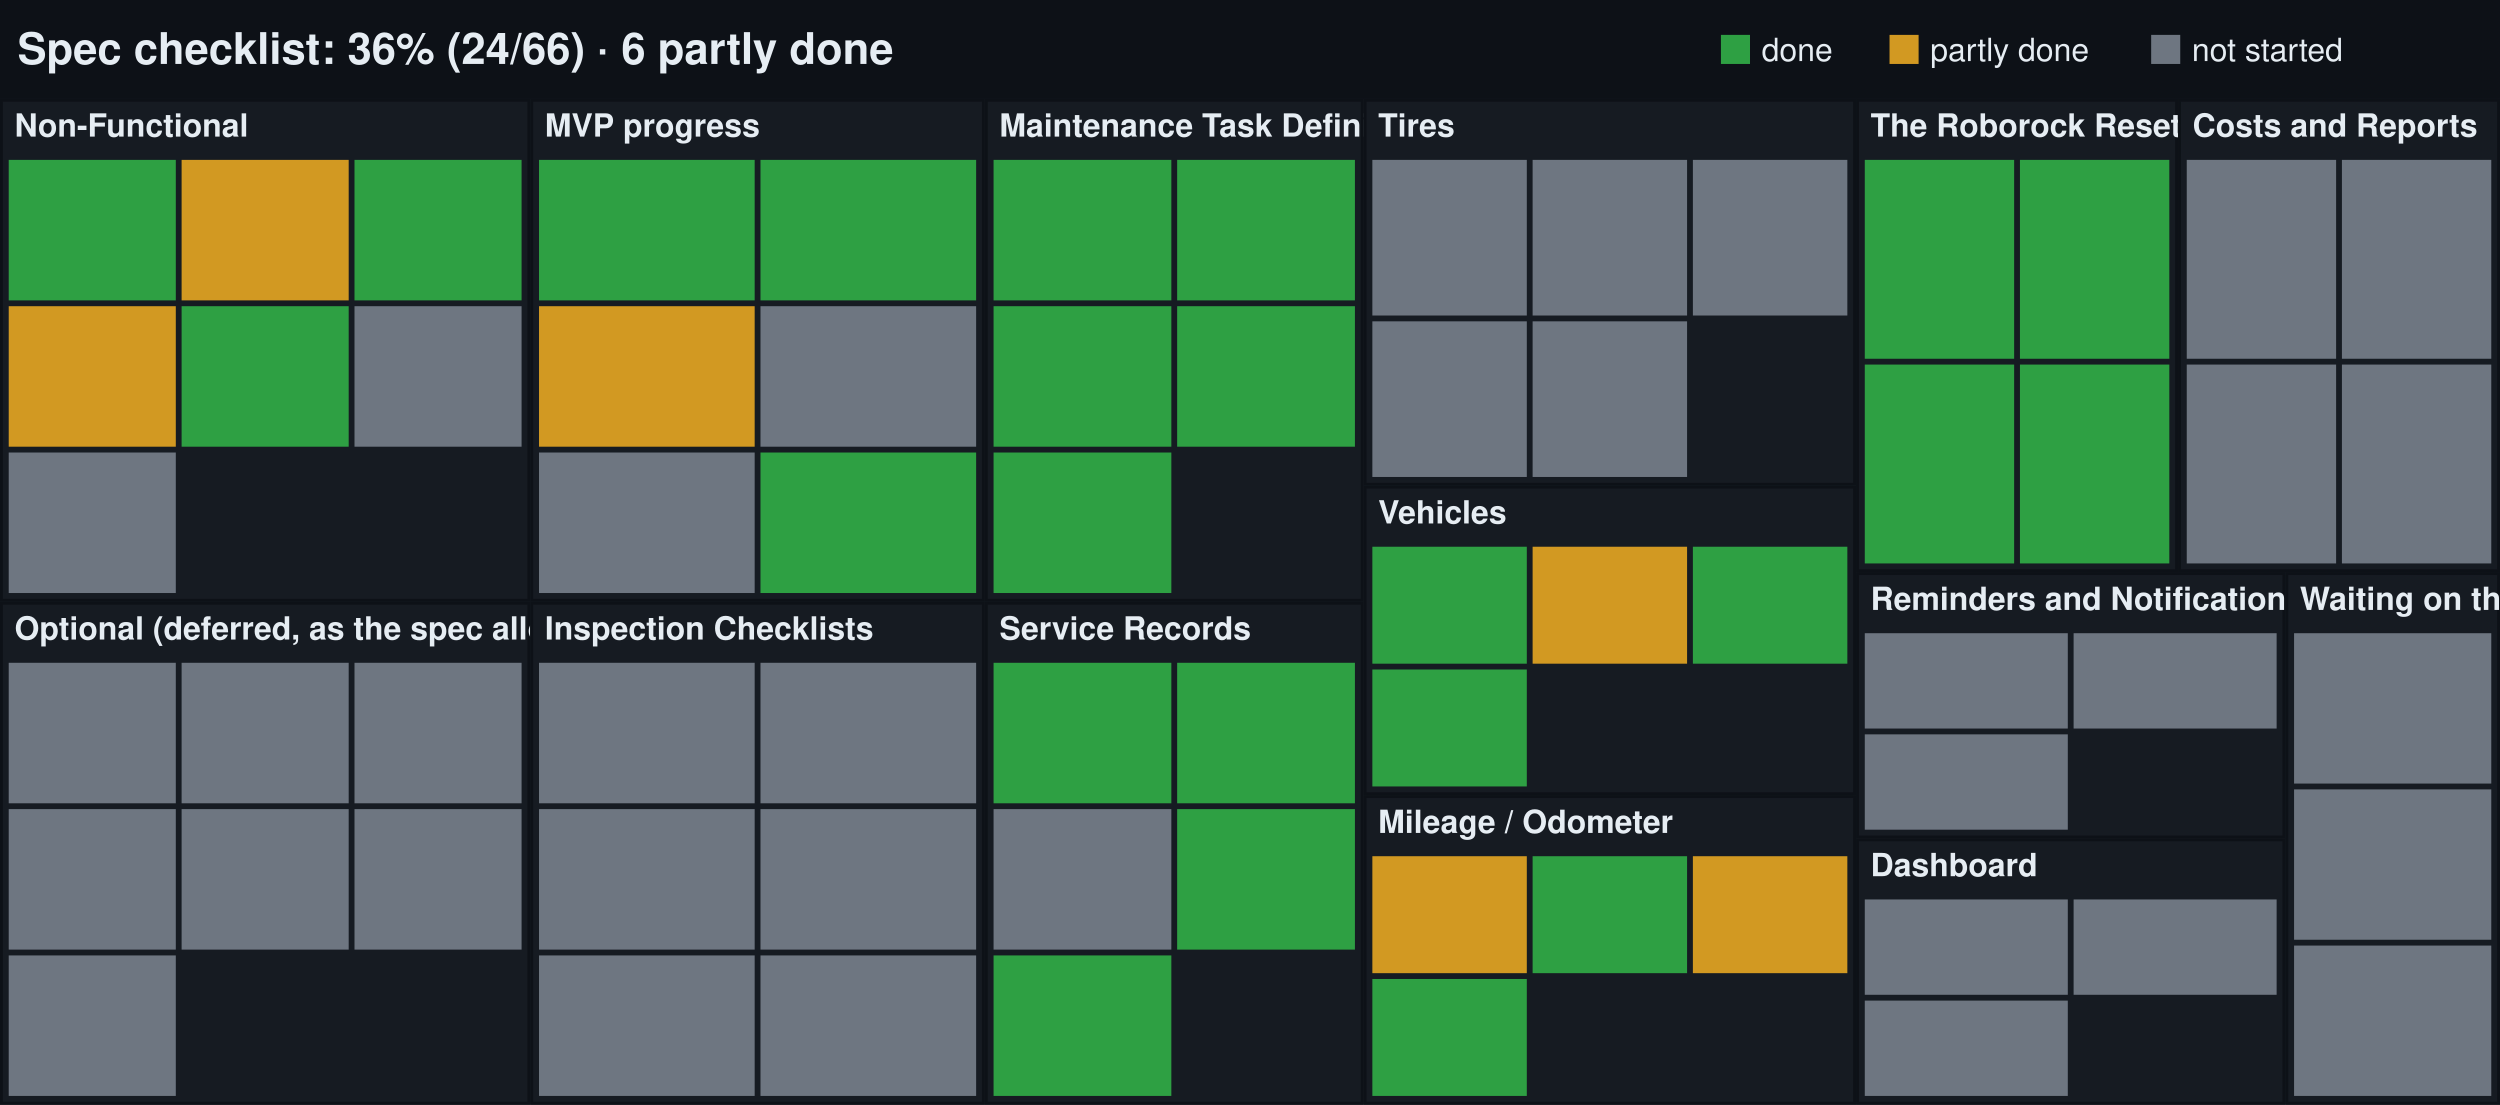
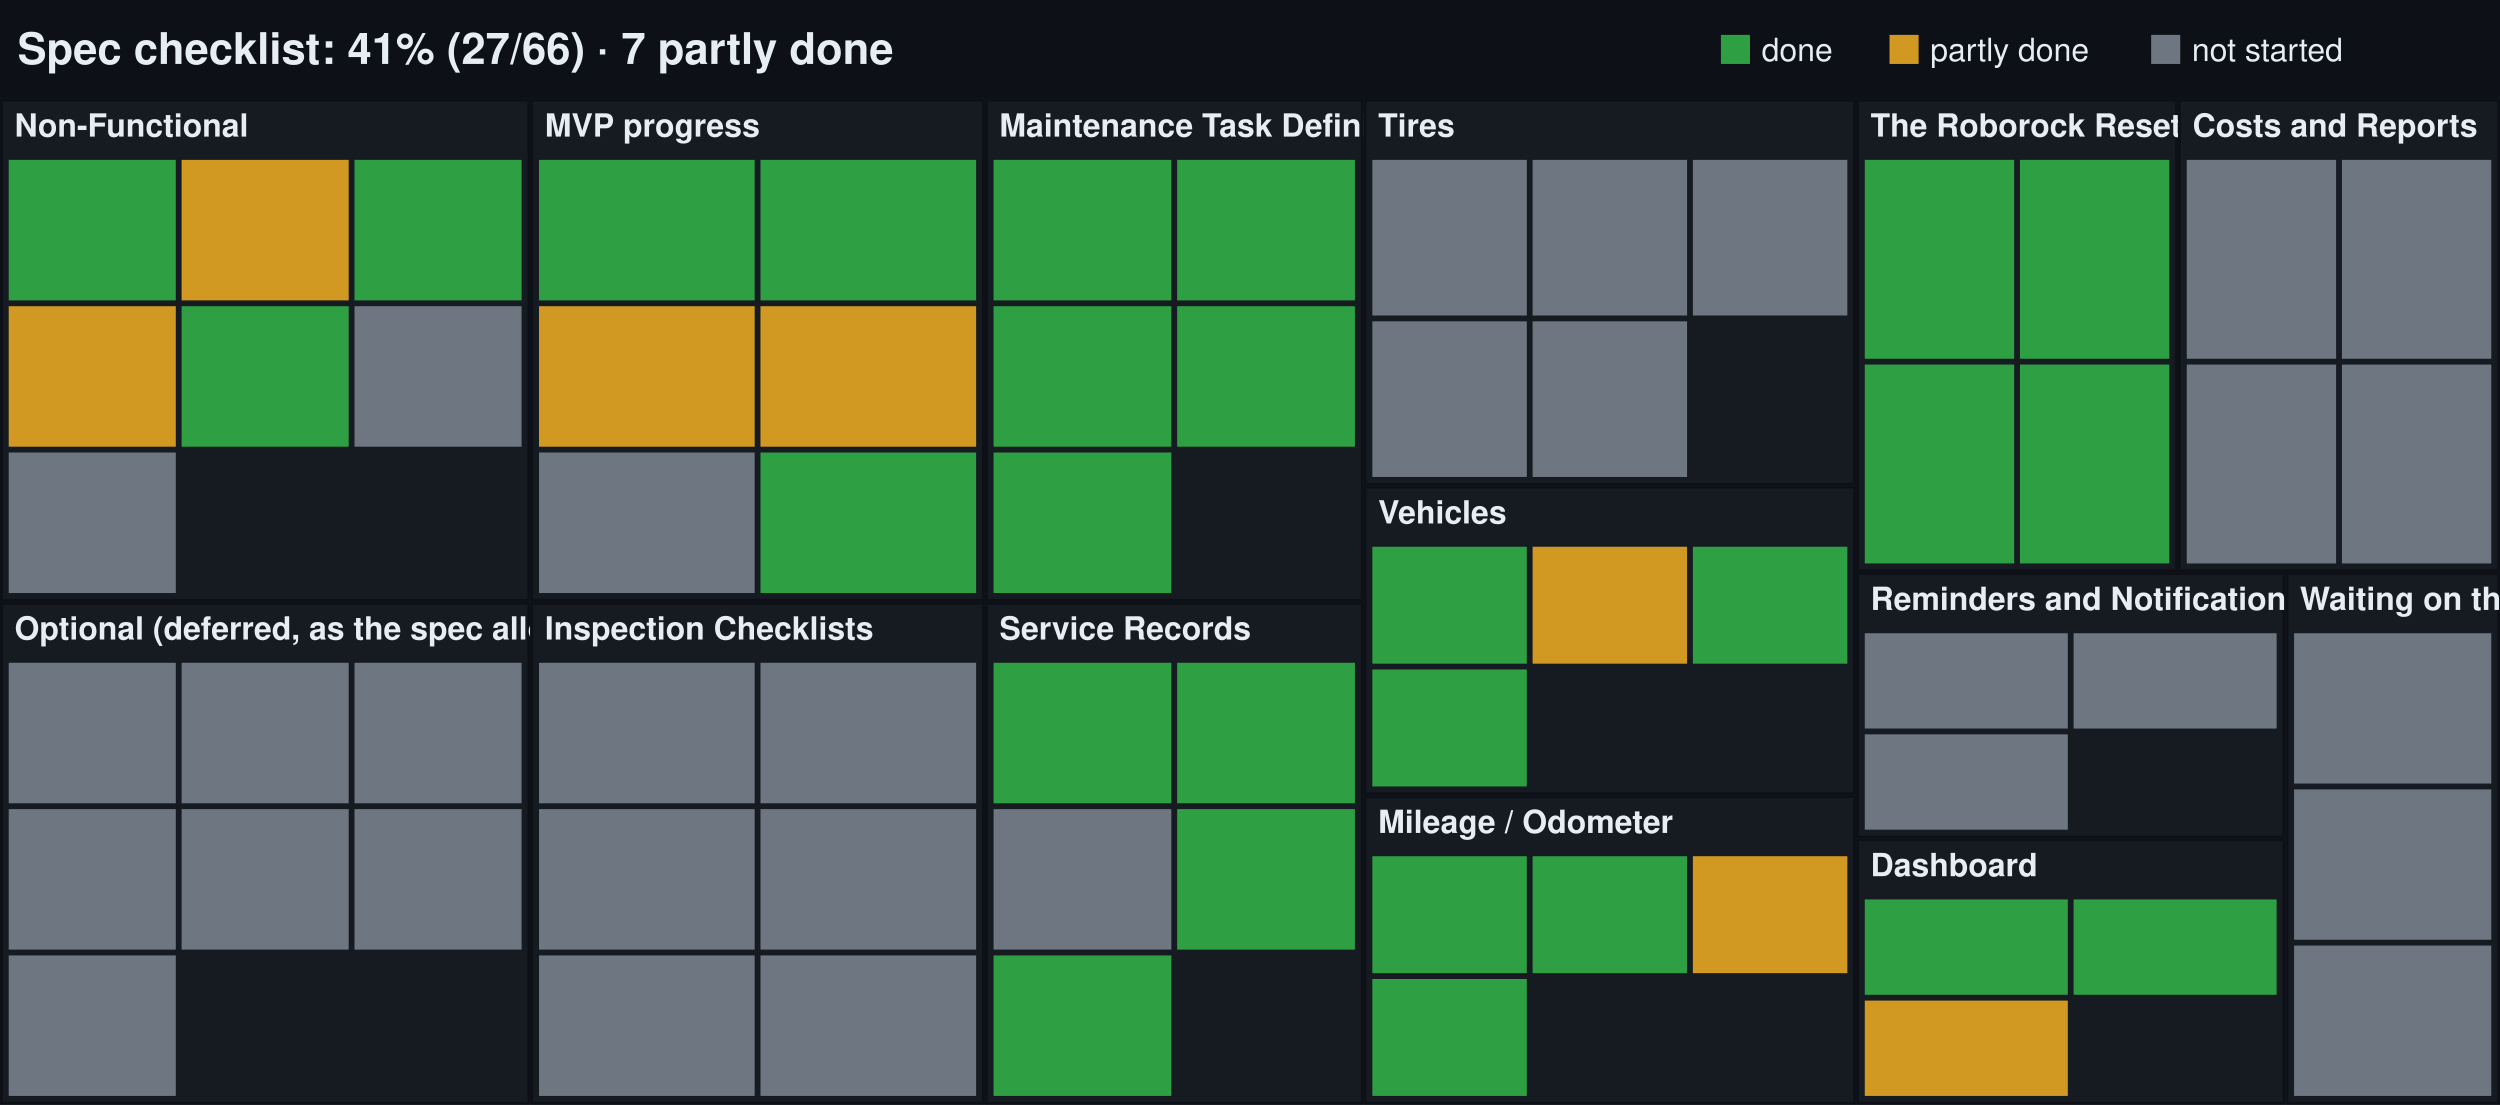
<svg xmlns="http://www.w3.org/2000/svg" width="860" height="380" viewBox="0 0 860 380" font-family="-apple-system,Segoe UI,Helvetica,Arial,sans-serif">
  <rect width="860" height="380" fill="#0d1117" />
-   <text x="6" y="22" fill="#e6edf3" font-size="15" font-weight="600">Spec checklist: 36% (24/66) · 6 partly done</text>
+   <text x="6" y="22" fill="#e6edf3" font-size="15" font-weight="600">Spec checklist: 41% (27/66) · 7 partly done</text>
  <g font-size="11">
    <rect x="592" y="12" width="10" height="10" fill="#2ea043" />
    <text x="606" y="21" fill="#e6edf3">done</text>
    <rect x="650" y="12" width="10" height="10" fill="#d29922" />
    <text x="664" y="21" fill="#e6edf3">partly done</text>
    <rect x="740" y="12" width="10" height="10" fill="#6e7681" />
    <text x="754" y="21" fill="#e6edf3">not started</text>
  </g>
  <svg x="0" y="34" width="182.424" height="173">
    <rect width="182.424" height="173" fill="#161b22" stroke="#0d1117" stroke-width="2" />
    <text x="5" y="13" fill="#e6edf3" font-size="11" font-weight="600">Non-Functional</text>
    <rect x="3" y="21" width="57.475" height="48.333" fill="#2ea043" />
    <rect x="62.475" y="21" width="57.475" height="48.333" fill="#d29922" />
    <rect x="121.949" y="21" width="57.475" height="48.333" fill="#2ea043" />
    <rect x="3" y="71.333" width="57.475" height="48.333" fill="#d29922" />
    <rect x="62.475" y="71.333" width="57.475" height="48.333" fill="#2ea043" />
    <rect x="121.949" y="71.333" width="57.475" height="48.333" fill="#6e7681" />
    <rect x="3" y="121.667" width="57.475" height="48.333" fill="#6e7681" />
  </svg>
  <svg x="0" y="207" width="182.424" height="173">
    <rect width="182.424" height="173" fill="#161b22" stroke="#0d1117" stroke-width="2" />
    <text x="5" y="13" fill="#e6edf3" font-size="11" font-weight="600">Optional (deferred, as the spec allows)</text>
    <rect x="3" y="21" width="57.475" height="48.333" fill="#6e7681" />
    <rect x="62.475" y="21" width="57.475" height="48.333" fill="#6e7681" />
    <rect x="121.949" y="21" width="57.475" height="48.333" fill="#6e7681" />
    <rect x="3" y="71.333" width="57.475" height="48.333" fill="#6e7681" />
    <rect x="62.475" y="71.333" width="57.475" height="48.333" fill="#6e7681" />
    <rect x="121.949" y="71.333" width="57.475" height="48.333" fill="#6e7681" />
    <rect x="3" y="121.667" width="57.475" height="48.333" fill="#6e7681" />
  </svg>
  <svg x="182.424" y="34" width="156.364" height="173">
    <rect width="156.364" height="173" fill="#161b22" stroke="#0d1117" stroke-width="2" />
    <text x="5" y="13" fill="#e6edf3" font-size="11" font-weight="600">MVP progress</text>
    <rect x="3" y="21" width="74.182" height="48.333" fill="#2ea043" />
    <rect x="79.182" y="21" width="74.182" height="48.333" fill="#2ea043" />
    <rect x="3" y="71.333" width="74.182" height="48.333" fill="#d29922" />
-     <rect x="79.182" y="71.333" width="74.182" height="48.333" fill="#6e7681" />
+     <rect x="79.182" y="71.333" width="74.182" height="48.333" fill="#d29922" />
    <rect x="3" y="121.667" width="74.182" height="48.333" fill="#6e7681" />
    <rect x="79.182" y="121.667" width="74.182" height="48.333" fill="#2ea043" />
  </svg>
  <svg x="182.424" y="207" width="156.364" height="173">
    <rect width="156.364" height="173" fill="#161b22" stroke="#0d1117" stroke-width="2" />
    <text x="5" y="13" fill="#e6edf3" font-size="11" font-weight="600">Inspection Checklists</text>
    <rect x="3" y="21" width="74.182" height="48.333" fill="#6e7681" />
    <rect x="79.182" y="21" width="74.182" height="48.333" fill="#6e7681" />
    <rect x="3" y="71.333" width="74.182" height="48.333" fill="#6e7681" />
    <rect x="79.182" y="71.333" width="74.182" height="48.333" fill="#6e7681" />
    <rect x="3" y="121.667" width="74.182" height="48.333" fill="#6e7681" />
    <rect x="79.182" y="121.667" width="74.182" height="48.333" fill="#6e7681" />
  </svg>
  <svg x="338.788" y="34" width="130.303" height="173">
    <rect width="130.303" height="173" fill="#161b22" stroke="#0d1117" stroke-width="2" />
    <text x="5" y="13" fill="#e6edf3" font-size="11" font-weight="600">Maintenance Task Definitions</text>
    <rect x="3" y="21" width="61.152" height="48.333" fill="#2ea043" />
    <rect x="66.152" y="21" width="61.152" height="48.333" fill="#2ea043" />
    <rect x="3" y="71.333" width="61.152" height="48.333" fill="#2ea043" />
    <rect x="66.152" y="71.333" width="61.152" height="48.333" fill="#2ea043" />
    <rect x="3" y="121.667" width="61.152" height="48.333" fill="#2ea043" />
  </svg>
  <svg x="338.788" y="207" width="130.303" height="173">
    <rect width="130.303" height="173" fill="#161b22" stroke="#0d1117" stroke-width="2" />
    <text x="5" y="13" fill="#e6edf3" font-size="11" font-weight="600">Service Records</text>
    <rect x="3" y="21" width="61.152" height="48.333" fill="#2ea043" />
    <rect x="66.152" y="21" width="61.152" height="48.333" fill="#2ea043" />
    <rect x="3" y="71.333" width="61.152" height="48.333" fill="#6e7681" />
    <rect x="66.152" y="71.333" width="61.152" height="48.333" fill="#2ea043" />
    <rect x="3" y="121.667" width="61.152" height="48.333" fill="#2ea043" />
  </svg>
  <svg x="469.091" y="34" width="169.394" height="133.077">
    <rect width="169.394" height="133.077" fill="#161b22" stroke="#0d1117" stroke-width="2" />
    <text x="5" y="13" fill="#e6edf3" font-size="11" font-weight="600">Tires</text>
    <rect x="3" y="21" width="53.131" height="53.538" fill="#6e7681" />
    <rect x="58.131" y="21" width="53.131" height="53.538" fill="#6e7681" />
    <rect x="113.263" y="21" width="53.131" height="53.538" fill="#6e7681" />
    <rect x="3" y="76.538" width="53.131" height="53.538" fill="#6e7681" />
    <rect x="58.131" y="76.538" width="53.131" height="53.538" fill="#6e7681" />
  </svg>
  <svg x="469.091" y="167.077" width="169.394" height="106.462">
    <rect width="169.394" height="106.462" fill="#161b22" stroke="#0d1117" stroke-width="2" />
    <text x="5" y="13" fill="#e6edf3" font-size="11" font-weight="600">Vehicles</text>
    <rect x="3" y="21" width="53.131" height="40.231" fill="#2ea043" />
    <rect x="58.131" y="21" width="53.131" height="40.231" fill="#d29922" />
    <rect x="113.263" y="21" width="53.131" height="40.231" fill="#2ea043" />
    <rect x="3" y="63.231" width="53.131" height="40.231" fill="#2ea043" />
  </svg>
  <svg x="469.091" y="273.538" width="169.394" height="106.462">
    <rect width="169.394" height="106.462" fill="#161b22" stroke="#0d1117" stroke-width="2" />
    <text x="5" y="13" fill="#e6edf3" font-size="11" font-weight="600">Mileage / Odometer</text>
-     <rect x="3" y="21" width="53.131" height="40.231" fill="#d29922" />
+     <rect x="3" y="21" width="53.131" height="40.231" fill="#2ea043" />
    <rect x="58.131" y="21" width="53.131" height="40.231" fill="#2ea043" />
    <rect x="113.263" y="21" width="53.131" height="40.231" fill="#d29922" />
    <rect x="3" y="63.231" width="53.131" height="40.231" fill="#2ea043" />
  </svg>
  <svg x="638.485" y="34" width="110.758" height="162.824">
    <rect width="110.758" height="162.824" fill="#161b22" stroke="#0d1117" stroke-width="2" />
    <text x="5" y="13" fill="#e6edf3" font-size="11" font-weight="600">The Roborock Reset</text>
    <rect x="3" y="21" width="51.379" height="68.412" fill="#2ea043" />
    <rect x="56.379" y="21" width="51.379" height="68.412" fill="#2ea043" />
    <rect x="3" y="91.412" width="51.379" height="68.412" fill="#2ea043" />
    <rect x="56.379" y="91.412" width="51.379" height="68.412" fill="#2ea043" />
  </svg>
  <svg x="749.242" y="34" width="110.758" height="162.824">
    <rect width="110.758" height="162.824" fill="#161b22" stroke="#0d1117" stroke-width="2" />
    <text x="5" y="13" fill="#e6edf3" font-size="11" font-weight="600">Costs and Reports</text>
    <rect x="3" y="21" width="51.379" height="68.412" fill="#6e7681" />
    <rect x="56.379" y="21" width="51.379" height="68.412" fill="#6e7681" />
    <rect x="3" y="91.412" width="51.379" height="68.412" fill="#6e7681" />
    <rect x="56.379" y="91.412" width="51.379" height="68.412" fill="#6e7681" />
  </svg>
  <svg x="638.485" y="196.824" width="147.677" height="91.588">
    <rect width="147.677" height="91.588" fill="#161b22" stroke="#0d1117" stroke-width="2" />
    <text x="5" y="13" fill="#e6edf3" font-size="11" font-weight="600">Reminders and Notifications</text>
    <rect x="3" y="21" width="69.838" height="32.794" fill="#6e7681" />
    <rect x="74.838" y="21" width="69.838" height="32.794" fill="#6e7681" />
    <rect x="3" y="55.794" width="69.838" height="32.794" fill="#6e7681" />
  </svg>
  <svg x="638.485" y="288.412" width="147.677" height="91.588">
    <rect width="147.677" height="91.588" fill="#161b22" stroke="#0d1117" stroke-width="2" />
    <text x="5" y="13" fill="#e6edf3" font-size="11" font-weight="600">Dashboard</text>
-     <rect x="3" y="21" width="69.838" height="32.794" fill="#6e7681" />
-     <rect x="74.838" y="21" width="69.838" height="32.794" fill="#6e7681" />
-     <rect x="3" y="55.794" width="69.838" height="32.794" fill="#6e7681" />
+     <rect x="3" y="21" width="69.838" height="32.794" fill="#2ea043" />
+     <rect x="74.838" y="21" width="69.838" height="32.794" fill="#2ea043" />
+     <rect x="3" y="55.794" width="69.838" height="32.794" fill="#d29922" />
  </svg>
  <svg x="786.162" y="196.824" width="73.838" height="183.176">
    <rect width="73.838" height="183.176" fill="#161b22" stroke="#0d1117" stroke-width="2" />
    <text x="5" y="13" fill="#e6edf3" font-size="11" font-weight="600">Waiting on the owner</text>
    <rect x="3" y="21" width="67.838" height="51.725" fill="#6e7681" />
    <rect x="3" y="74.725" width="67.838" height="51.725" fill="#6e7681" />
    <rect x="3" y="128.451" width="67.838" height="51.725" fill="#6e7681" />
  </svg>
</svg>
